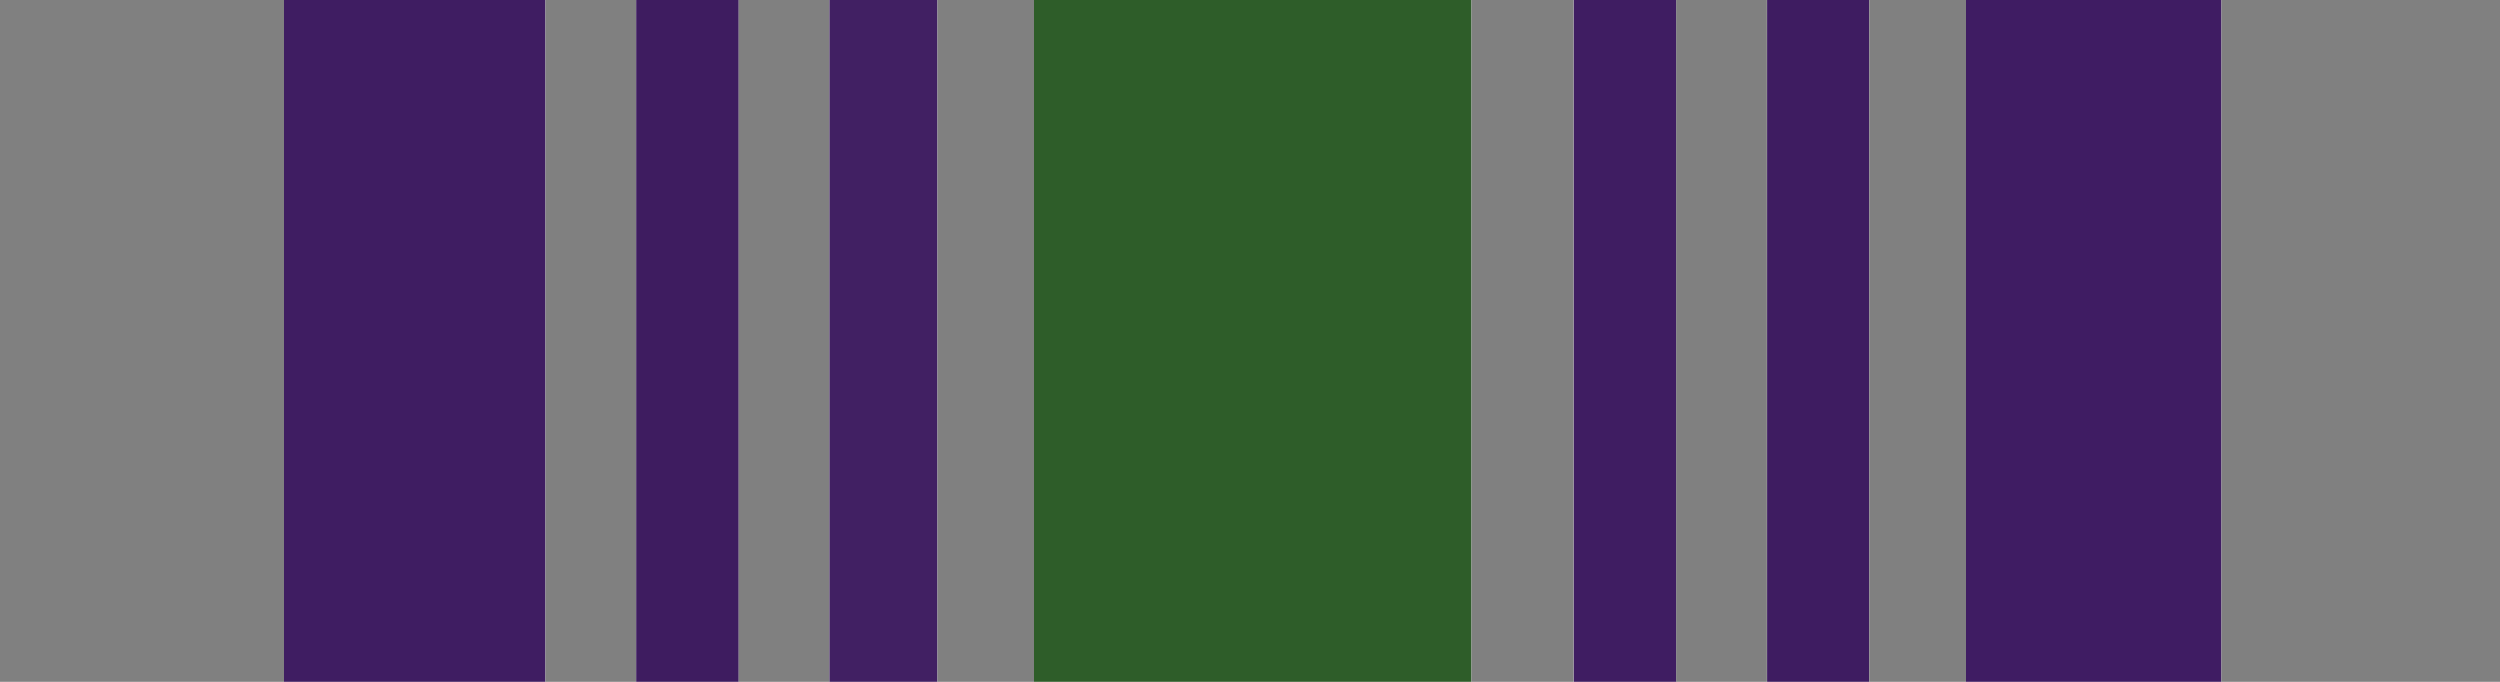
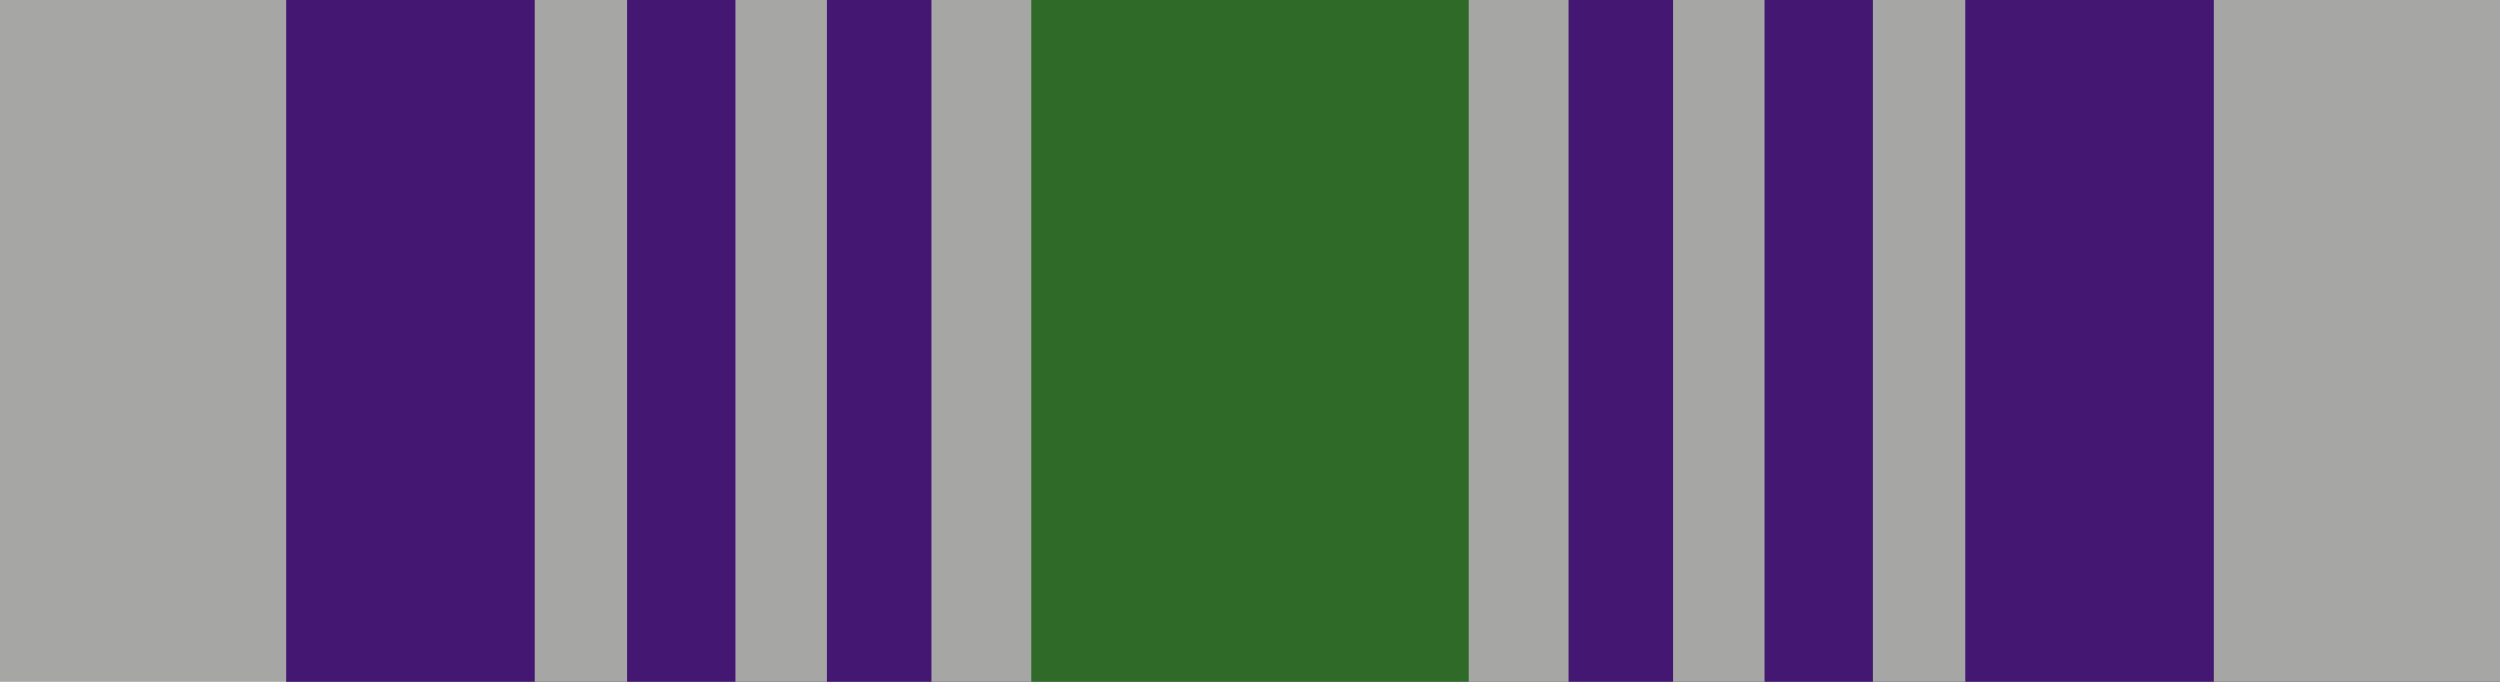
<svg xmlns="http://www.w3.org/2000/svg" width="1.375in" height="0.375in" viewBox="0 0 137.5 37.5" data-asset-id="mil-ribbon-rotc-army-jrotc-perfect-attendance" data-source="reference-art-measured" data-units="0.01in">
  <g id="mil-ribbon-rotc-army-jrotc-perfect-attendance__field">
-     <rect id="mil-ribbon-rotc-army-jrotc-perfect-attendance__stripe-0" x="0.00" y="0" width="15.62" height="37.5" fill="#808080" />
-     <rect id="mil-ribbon-rotc-army-jrotc-perfect-attendance__stripe-1" x="15.62" y="0" width="14.38" height="37.5" fill="#3f1d62" />
-     <rect id="mil-ribbon-rotc-army-jrotc-perfect-attendance__stripe-2" x="30.00" y="0" width="4.99" height="37.5" fill="#808080" />
-     <rect id="mil-ribbon-rotc-army-jrotc-perfect-attendance__stripe-3" x="34.99" y="0" width="5.64" height="37.5" fill="#3e1c60" />
-     <rect id="mil-ribbon-rotc-army-jrotc-perfect-attendance__stripe-4" x="40.63" y="0" width="4.99" height="37.5" fill="#808080" />
-     <rect id="mil-ribbon-rotc-army-jrotc-perfect-attendance__stripe-5" x="45.62" y="0" width="5.94" height="37.5" fill="#412063" />
-     <rect id="mil-ribbon-rotc-army-jrotc-perfect-attendance__stripe-6" x="51.56" y="0" width="5.31" height="37.5" fill="#808080" />
-     <rect id="mil-ribbon-rotc-army-jrotc-perfect-attendance__stripe-7" x="56.87" y="0" width="24.06" height="37.5" fill="#2e5d29" />
-     <rect id="mil-ribbon-rotc-army-jrotc-perfect-attendance__stripe-8" x="80.93" y="0" width="5.62" height="37.5" fill="#808080" />
-     <rect id="mil-ribbon-rotc-army-jrotc-perfect-attendance__stripe-9" x="86.56" y="0" width="5.64" height="37.5" fill="#3f1d62" />
-     <rect id="mil-ribbon-rotc-army-jrotc-perfect-attendance__stripe-10" x="92.19" y="0" width="4.99" height="37.5" fill="#808080" />
-     <rect id="mil-ribbon-rotc-army-jrotc-perfect-attendance__stripe-11" x="97.19" y="0" width="5.62" height="37.5" fill="#3e1c61" />
-     <rect id="mil-ribbon-rotc-army-jrotc-perfect-attendance__stripe-12" x="102.81" y="0" width="5.32" height="37.5" fill="#808080" />
-     <rect id="mil-ribbon-rotc-army-jrotc-perfect-attendance__stripe-13" x="108.13" y="0" width="14.05" height="37.5" fill="#3f1c63" />
-     <rect id="mil-ribbon-rotc-army-jrotc-perfect-attendance__stripe-14" x="122.18" y="0" width="15.32" height="37.5" fill="#808080" />
+     <rect id="mil-ribbon-rotc-army-jrotc-perfect-attendance__stripe-0" x="0.00" y="0" width="29.41" height="37.5" fill="#a6a6a5" />
+     <rect id="mil-ribbon-rotc-army-jrotc-perfect-attendance__stripe-1" x="15.74" y="0" width="18.75" height="37.5" fill="#441872" />
+     <rect id="mil-ribbon-rotc-army-jrotc-perfect-attendance__stripe-2" x="29.41" y="0" width="11.03" height="37.5" fill="#a6a6a5" />
+     <rect id="mil-ribbon-rotc-army-jrotc-perfect-attendance__stripe-3" x="34.49" y="0" width="11.00" height="37.5" fill="#441872" />
+     <rect id="mil-ribbon-rotc-army-jrotc-perfect-attendance__stripe-4" x="40.45" y="0" width="10.78" height="37.5" fill="#a6a6a5" />
+     <rect id="mil-ribbon-rotc-army-jrotc-perfect-attendance__stripe-5" x="45.48" y="0" width="11.23" height="37.5" fill="#441872" />
+     <rect id="mil-ribbon-rotc-army-jrotc-perfect-attendance__stripe-6" x="51.23" y="0" width="29.56" height="37.5" fill="#a6a6a5" />
+     <rect id="mil-ribbon-rotc-army-jrotc-perfect-attendance__stripe-7" x="56.72" y="0" width="29.56" height="37.5" fill="#2f6a29" />
+     <rect id="mil-ribbon-rotc-army-jrotc-perfect-attendance__stripe-8" x="80.78" y="0" width="11.23" height="37.5" fill="#a6a6a5" />
+     <rect id="mil-ribbon-rotc-army-jrotc-perfect-attendance__stripe-9" x="86.27" y="0" width="10.78" height="37.5" fill="#441872" />
+     <rect id="mil-ribbon-rotc-army-jrotc-perfect-attendance__stripe-10" x="92.02" y="0" width="11.00" height="37.5" fill="#a6a6a5" />
+     <rect id="mil-ribbon-rotc-army-jrotc-perfect-attendance__stripe-11" x="97.05" y="0" width="11.03" height="37.5" fill="#441872" />
+     <rect id="mil-ribbon-rotc-army-jrotc-perfect-attendance__stripe-12" x="103.01" y="0" width="18.75" height="37.5" fill="#a6a6a5" />
+     <rect id="mil-ribbon-rotc-army-jrotc-perfect-attendance__stripe-13" x="108.09" y="0" width="29.41" height="37.5" fill="#441872" />
+     <rect id="mil-ribbon-rotc-army-jrotc-perfect-attendance__stripe-14" x="121.76" y="0" width="15.74" height="37.5" fill="#a6a6a5" />
  </g>
</svg>
